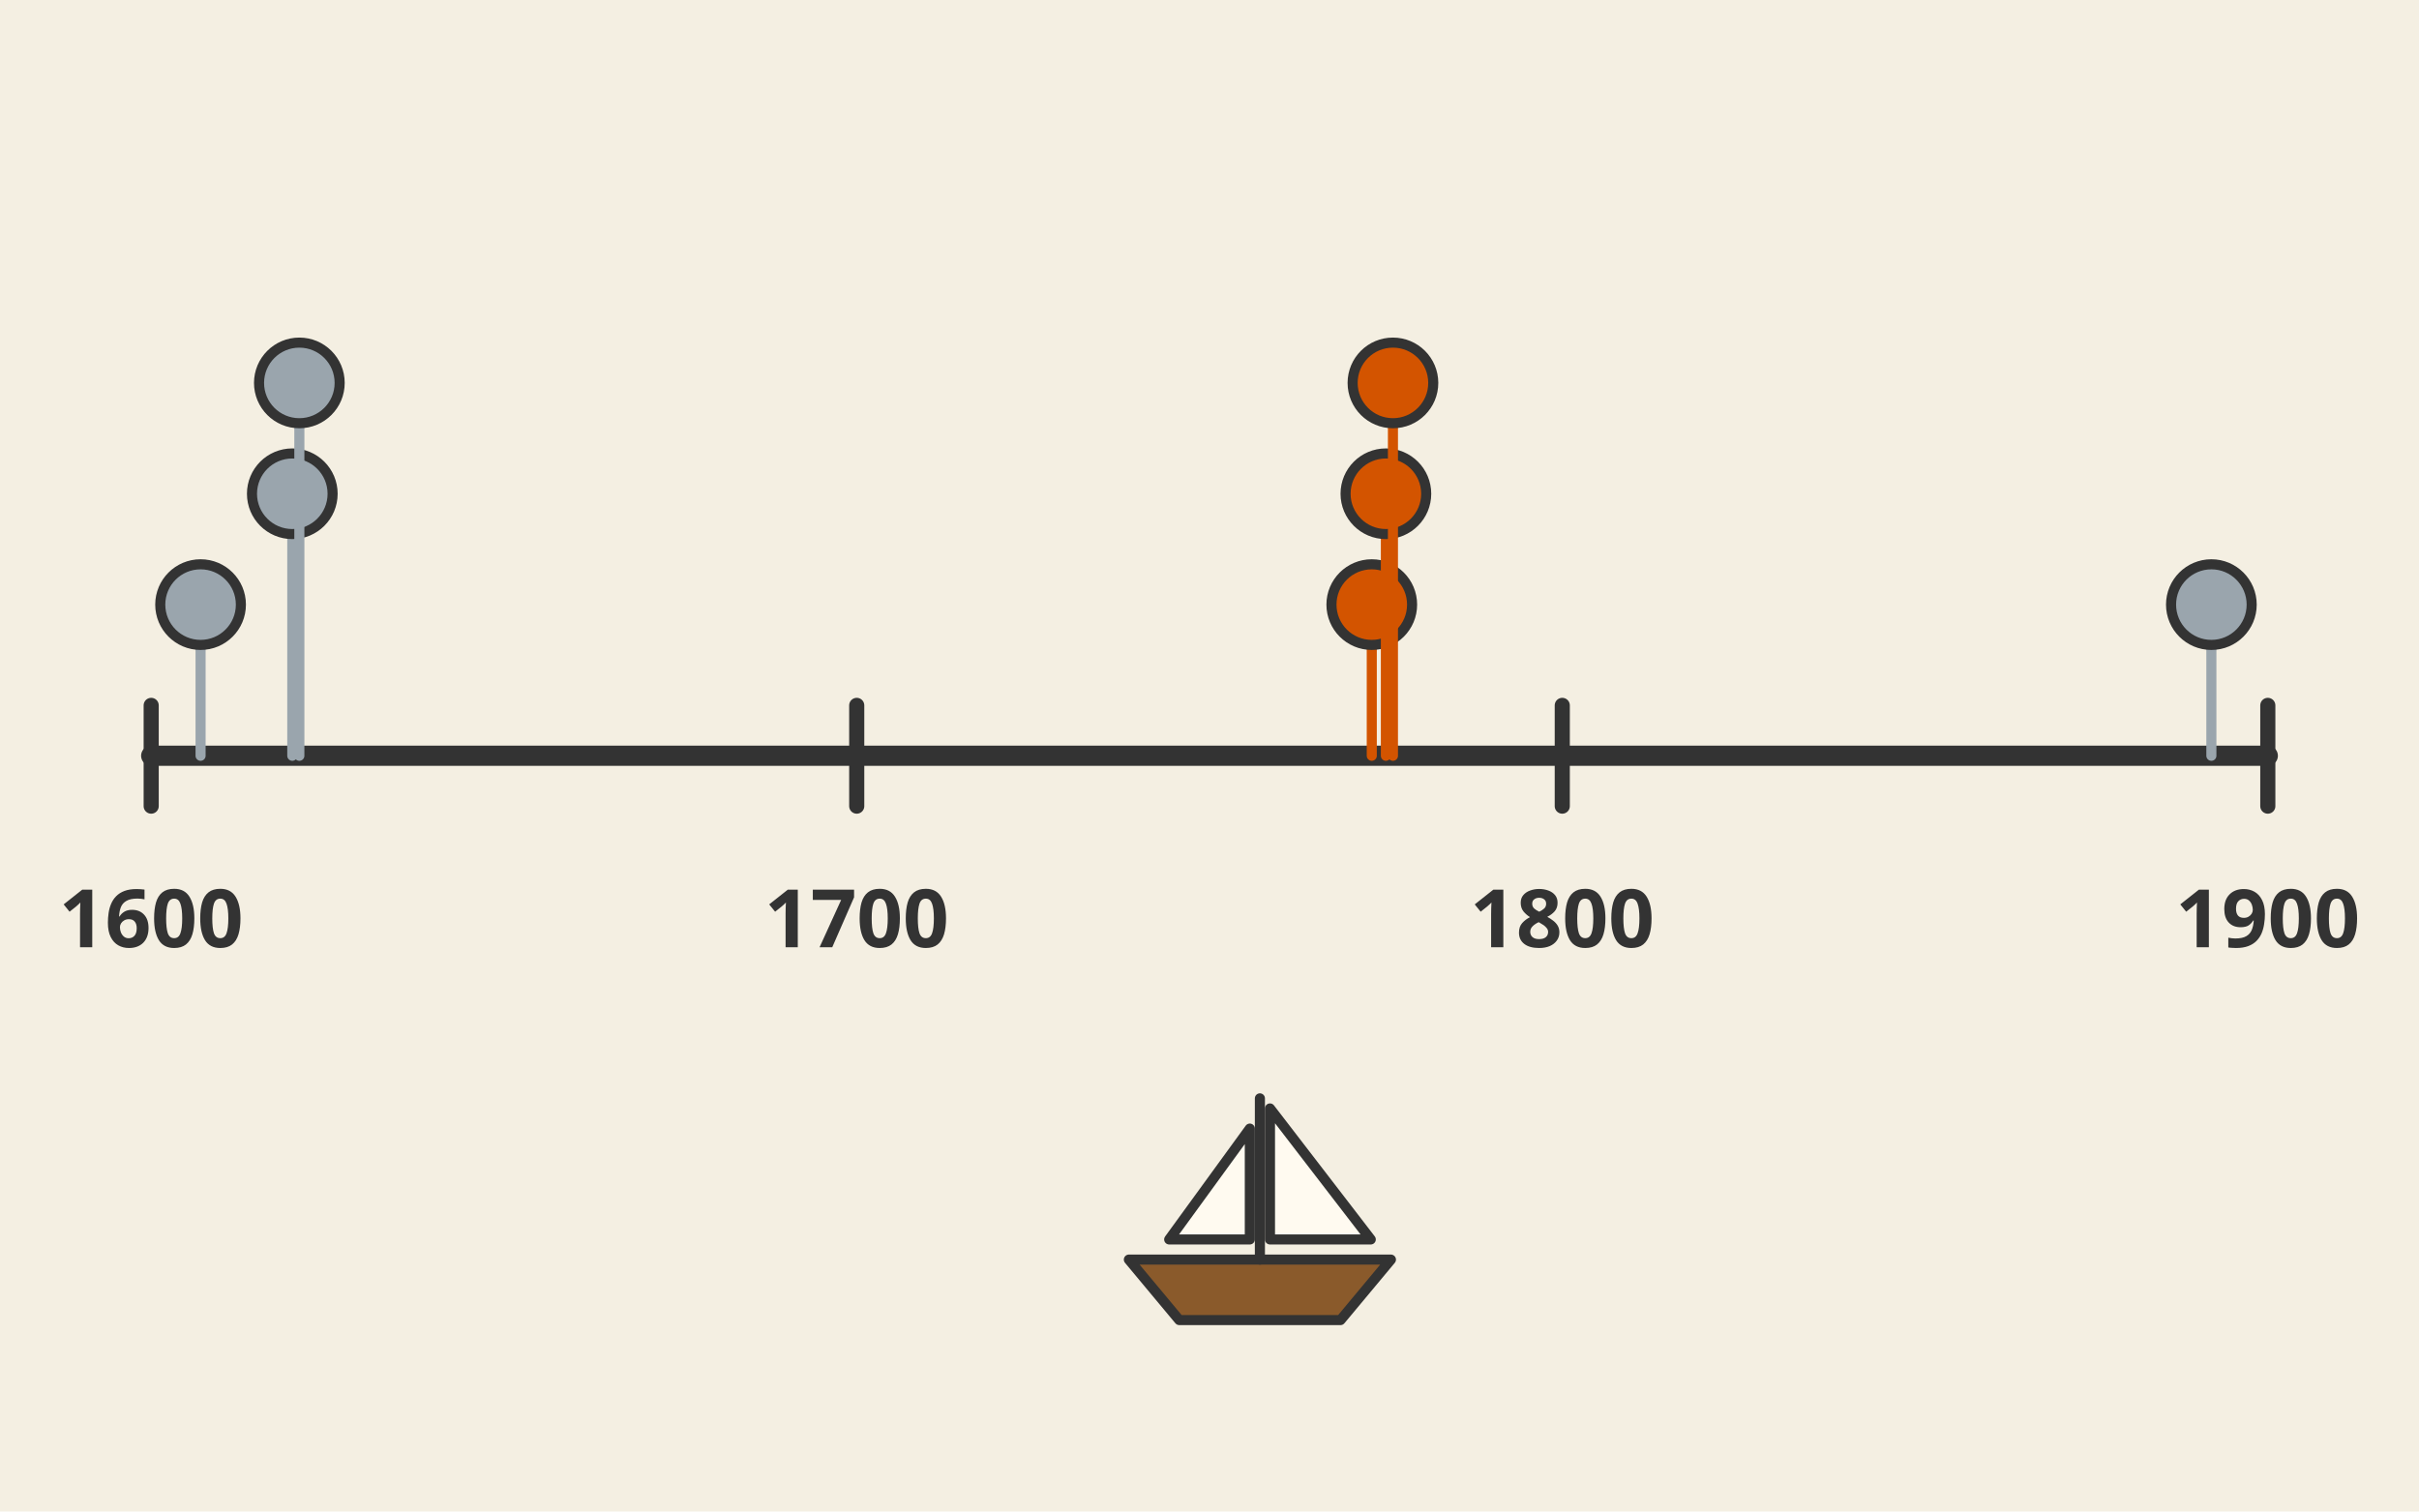
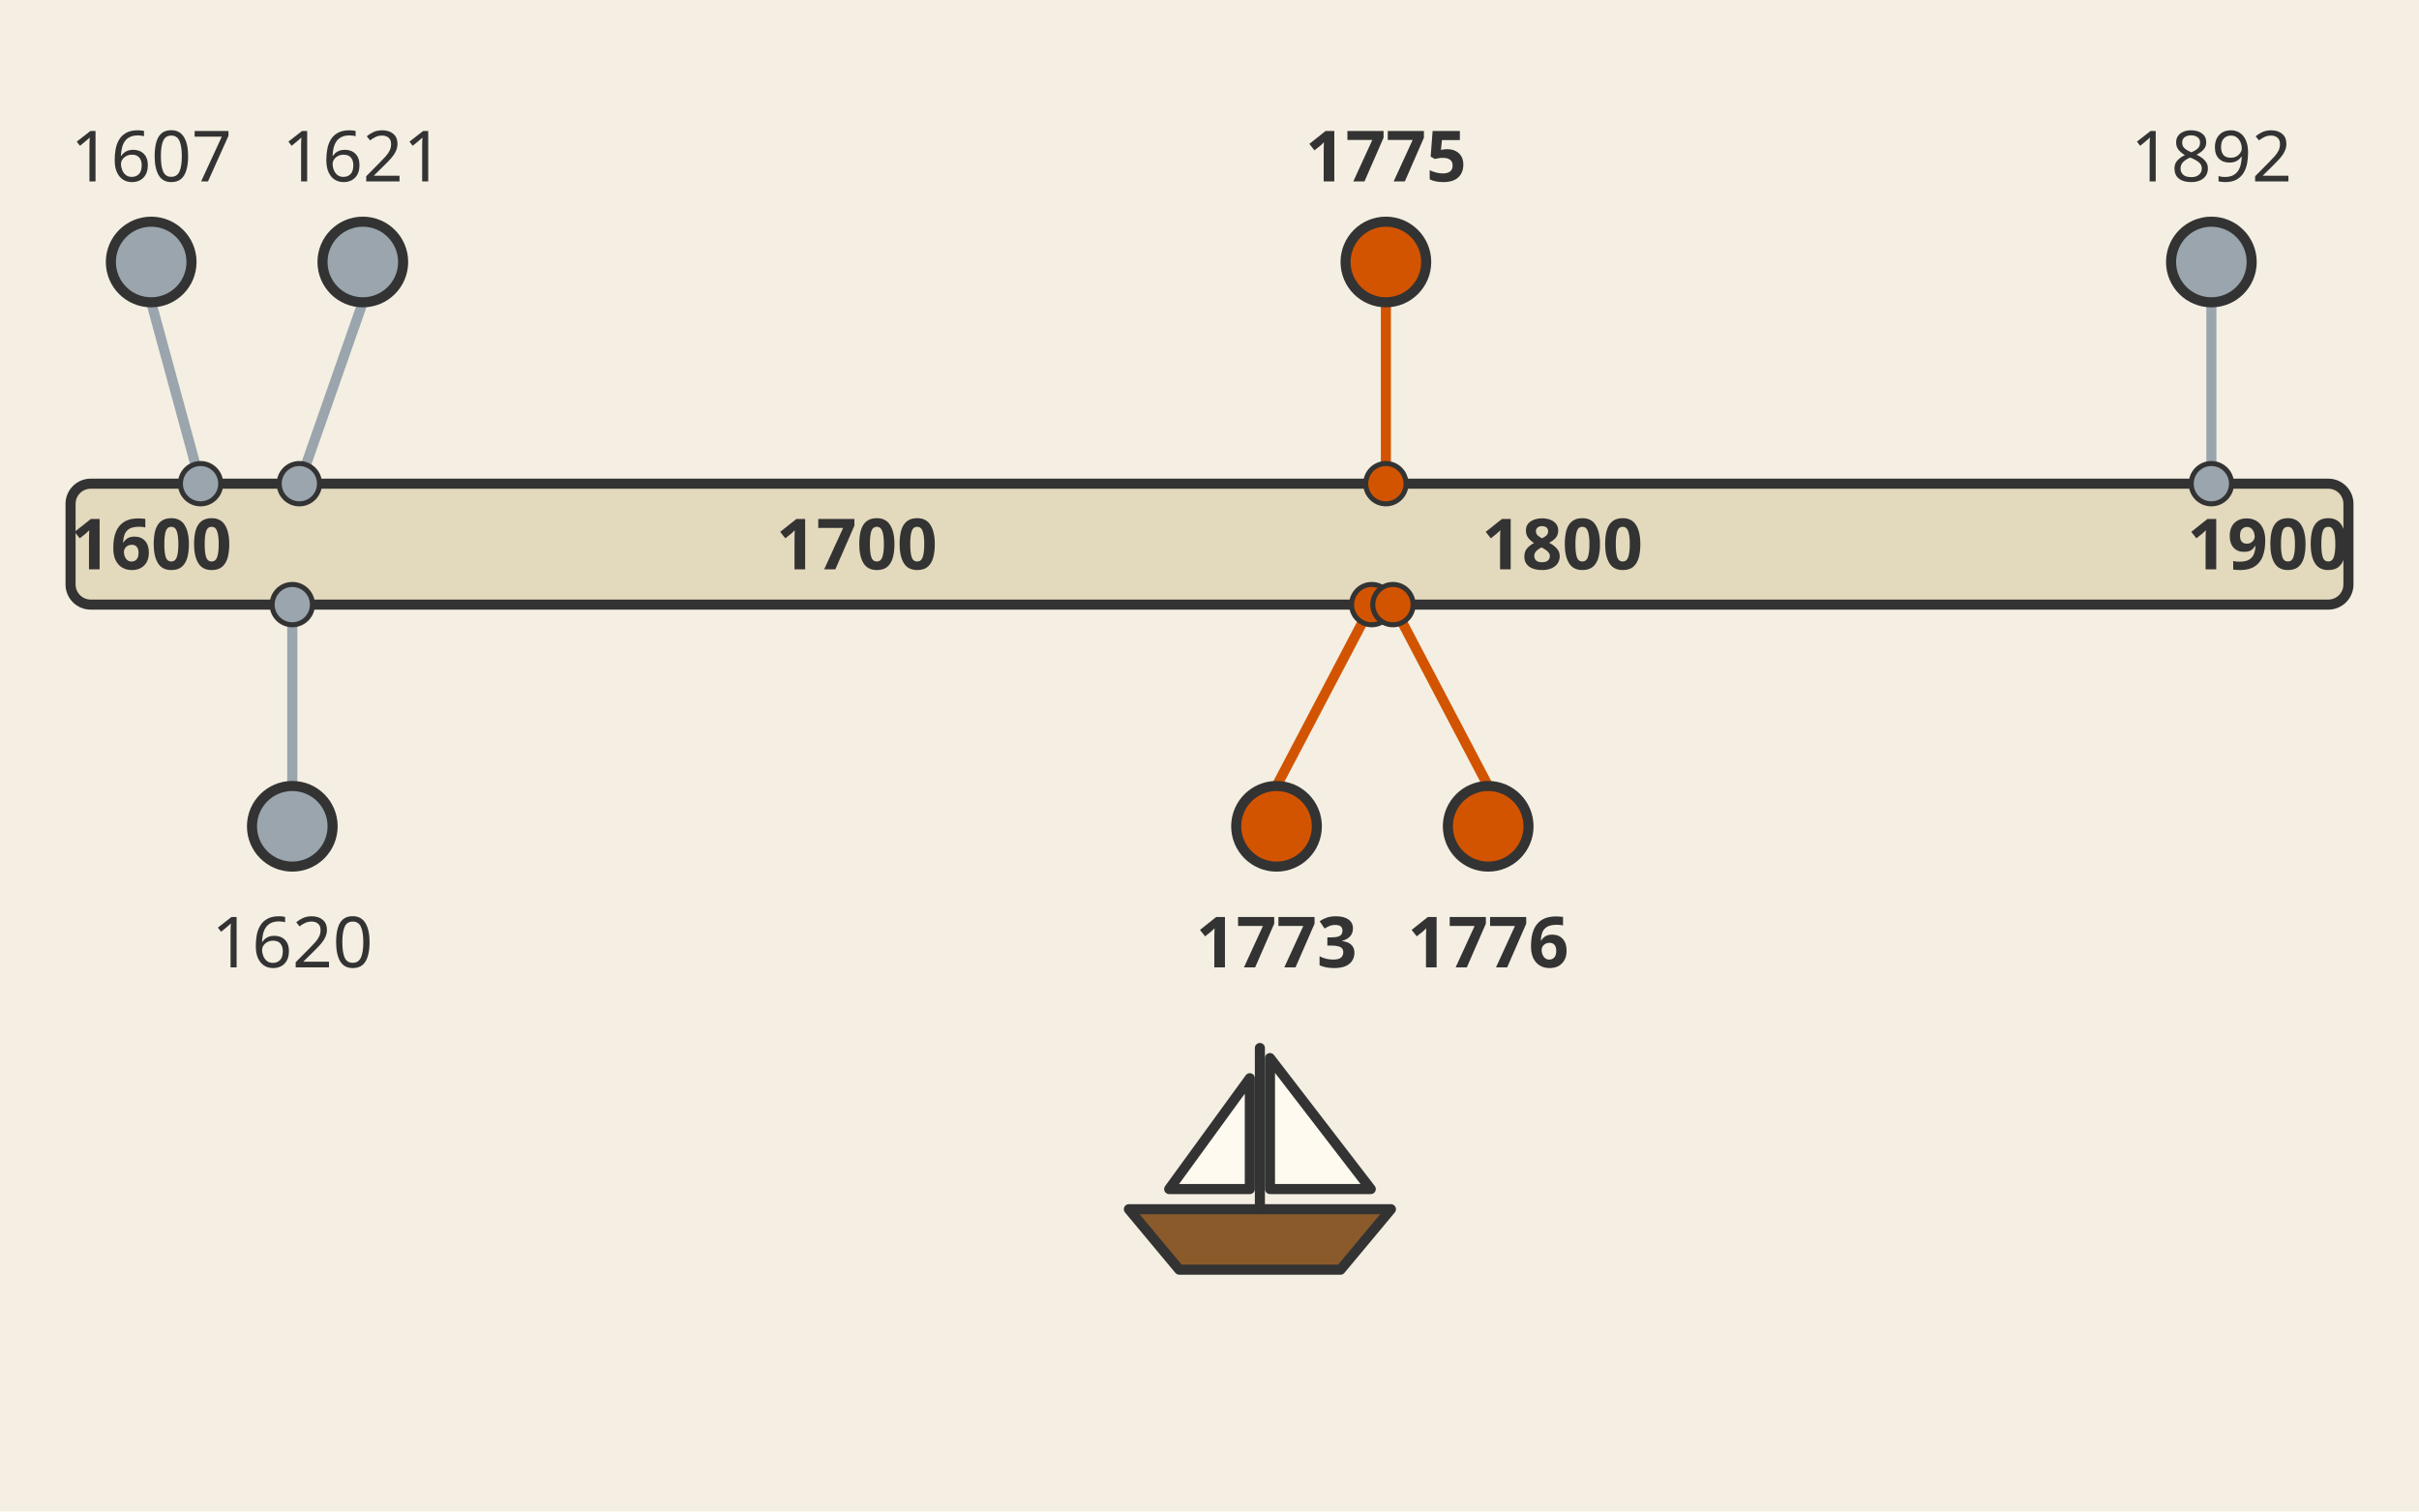
<svg xmlns="http://www.w3.org/2000/svg" viewBox="0 0 480 300" role="img">
  <rect width="480" height="300" fill="#f4efe2" />
-   <line x1="30" y1="150" x2="450" y2="150" stroke="#333" stroke-width="4" stroke-linecap="round" />
-   <line x1="30.0" y1="140" x2="30.0" y2="160" stroke="#333" stroke-width="3" stroke-linecap="round" />
-   <text x="30.0" y="188" text-anchor="middle" font-family="sans-serif" font-size="16" font-weight="bold" fill="#333">1600</text>
-   <line x1="170.0" y1="140" x2="170.0" y2="160" stroke="#333" stroke-width="3" stroke-linecap="round" />
-   <text x="170.0" y="188" text-anchor="middle" font-family="sans-serif" font-size="16" font-weight="bold" fill="#333">1700</text>
-   <line x1="310.0" y1="140" x2="310.0" y2="160" stroke="#333" stroke-width="3" stroke-linecap="round" />
-   <text x="310.0" y="188" text-anchor="middle" font-family="sans-serif" font-size="16" font-weight="bold" fill="#333">1800</text>
-   <line x1="450.0" y1="140" x2="450.0" y2="160" stroke="#333" stroke-width="3" stroke-linecap="round" />
-   <text x="450.0" y="188" text-anchor="middle" font-family="sans-serif" font-size="16" font-weight="bold" fill="#333">1900</text>
-   <line x1="39.8" y1="150" x2="39.8" y2="120" stroke="#9aa5ad" stroke-width="2" stroke-linecap="round" />
-   <circle cx="39.8" cy="120" r="8" fill="#9aa5ad" stroke="#333" stroke-width="2" />
-   <line x1="58.0" y1="150" x2="58.0" y2="98" stroke="#9aa5ad" stroke-width="2" stroke-linecap="round" />
-   <circle cx="58.0" cy="98" r="8" fill="#9aa5ad" stroke="#333" stroke-width="2" />
-   <line x1="59.4" y1="150" x2="59.4" y2="76" stroke="#9aa5ad" stroke-width="2" stroke-linecap="round" />
-   <circle cx="59.4" cy="76" r="8" fill="#9aa5ad" stroke="#333" stroke-width="2" />
-   <line x1="272.2" y1="150" x2="272.2" y2="120" stroke="#d35400" stroke-width="2" stroke-linecap="round" />
-   <circle cx="272.2" cy="120" r="8" fill="#d35400" stroke="#333" stroke-width="2" />
-   <line x1="275.0" y1="150" x2="275.0" y2="98" stroke="#d35400" stroke-width="2" stroke-linecap="round" />
-   <circle cx="275.0" cy="98" r="8" fill="#d35400" stroke="#333" stroke-width="2" />
-   <line x1="276.4" y1="150" x2="276.4" y2="76" stroke="#d35400" stroke-width="2" stroke-linecap="round" />
-   <circle cx="276.4" cy="76" r="8" fill="#d35400" stroke="#333" stroke-width="2" />
-   <line x1="438.8" y1="150" x2="438.8" y2="120" stroke="#9aa5ad" stroke-width="2" stroke-linecap="round" />
-   <circle cx="438.8" cy="120" r="8" fill="#9aa5ad" stroke="#333" stroke-width="2" />
-   <polygon points="224.0,250.0 276.0,250.0 266.0,262 234.0,262" fill="#8a5a2b" stroke="#333" stroke-width="2" stroke-linejoin="round" />
-   <line x1="250" y1="250.0" x2="250" y2="218.0" stroke="#333" stroke-width="2" stroke-linecap="round" />
-   <polygon points="252.0,220.0 252.0,246.0 272.0,246.0" fill="#fffaf0" stroke="#333" stroke-width="2" stroke-linejoin="round" />
-   <polygon points="248.0,224.0 248.0,246.0 232.0,246.0" fill="#fffaf0" stroke="#333" stroke-width="2" stroke-linejoin="round" />
+   <rect x="14" y="96" width="452" height="24" rx="4" fill="#e3d9bd" stroke="#333" stroke-width="2" />
+   <text x="30.0" y="113" text-anchor="middle" font-family="sans-serif" font-size="14" font-weight="bold" fill="#333">1600</text>
+   <text x="170.0" y="113" text-anchor="middle" font-family="sans-serif" font-size="14" font-weight="bold" fill="#333">1700</text>
+   <text x="310.0" y="113" text-anchor="middle" font-family="sans-serif" font-size="14" font-weight="bold" fill="#333">1800</text>
+   <text x="450.0" y="113" text-anchor="middle" font-family="sans-serif" font-size="14" font-weight="bold" fill="#333">1900</text>
+   <line x1="39.8" y1="96" x2="30" y2="60" stroke="#9aa5ad" stroke-width="2" stroke-linecap="round" />
+   <circle cx="39.8" cy="96" r="4" fill="#9aa5ad" stroke="#333" stroke-width="1" />
+   <circle cx="30" cy="52" r="8" fill="#9aa5ad" stroke="#333" stroke-width="2" />
+   <text x="30" y="36" text-anchor="middle" font-family="sans-serif" font-size="14" font-weight="normal" fill="#333">1607</text>
+   <line x1="59.4" y1="96" x2="71.995" y2="60" stroke="#9aa5ad" stroke-width="2" stroke-linecap="round" />
+   <circle cx="59.4" cy="96" r="4" fill="#9aa5ad" stroke="#333" stroke-width="1" />
+   <circle cx="71.995" cy="52" r="8" fill="#9aa5ad" stroke="#333" stroke-width="2" />
+   <text x="71.995" y="36" text-anchor="middle" font-family="sans-serif" font-size="14" font-weight="normal" fill="#333">1621</text>
+   <line x1="275.0" y1="96" x2="275.0" y2="60" stroke="#d35400" stroke-width="2" stroke-linecap="round" />
+   <circle cx="275.0" cy="96" r="4" fill="#d35400" stroke="#333" stroke-width="1" />
+   <circle cx="275.0" cy="52" r="8" fill="#d35400" stroke="#333" stroke-width="2" />
+   <text x="275.0" y="36" text-anchor="middle" font-family="sans-serif" font-size="14" font-weight="bold" fill="#333">1775</text>
+   <line x1="438.8" y1="96" x2="438.8" y2="60" stroke="#9aa5ad" stroke-width="2" stroke-linecap="round" />
+   <circle cx="438.8" cy="96" r="4" fill="#9aa5ad" stroke="#333" stroke-width="1" />
+   <circle cx="438.8" cy="52" r="8" fill="#9aa5ad" stroke="#333" stroke-width="2" />
+   <text x="438.8" y="36" text-anchor="middle" font-family="sans-serif" font-size="14" font-weight="normal" fill="#333">1892</text>
+   <line x1="58.0" y1="120" x2="58.0" y2="156" stroke="#9aa5ad" stroke-width="2" stroke-linecap="round" />
+   <circle cx="58.0" cy="120" r="4" fill="#9aa5ad" stroke="#333" stroke-width="1" />
+   <circle cx="58.0" cy="164" r="8" fill="#9aa5ad" stroke="#333" stroke-width="2" />
+   <text x="58.0" y="192" text-anchor="middle" font-family="sans-serif" font-size="14" font-weight="normal" fill="#333">1620</text>
+   <line x1="272.2" y1="120" x2="253.3" y2="156" stroke="#d35400" stroke-width="2" stroke-linecap="round" />
+   <circle cx="272.2" cy="120" r="4" fill="#d35400" stroke="#333" stroke-width="1" />
+   <circle cx="253.3" cy="164" r="8" fill="#d35400" stroke="#333" stroke-width="2" />
+   <text x="253.3" y="192" text-anchor="middle" font-family="sans-serif" font-size="14" font-weight="bold" fill="#333">1773</text>
+   <line x1="276.4" y1="120" x2="295.3" y2="156" stroke="#d35400" stroke-width="2" stroke-linecap="round" />
+   <circle cx="276.4" cy="120" r="4" fill="#d35400" stroke="#333" stroke-width="1" />
+   <circle cx="295.3" cy="164" r="8" fill="#d35400" stroke="#333" stroke-width="2" />
+   <text x="295.3" y="192" text-anchor="middle" font-family="sans-serif" font-size="14" font-weight="bold" fill="#333">1776</text>
+   <polygon points="224.0,240.0 276.0,240.0 266.0,252 234.0,252" fill="#8a5a2b" stroke="#333" stroke-width="2" stroke-linejoin="round" />
+   <line x1="250" y1="240.0" x2="250" y2="208.0" stroke="#333" stroke-width="2" stroke-linecap="round" />
+   <polygon points="252.0,210.0 252.0,236.0 272.0,236.0" fill="#fffaf0" stroke="#333" stroke-width="2" stroke-linejoin="round" />
+   <polygon points="248.0,214.0 248.0,236.0 232.0,236.0" fill="#fffaf0" stroke="#333" stroke-width="2" stroke-linejoin="round" />
</svg>
